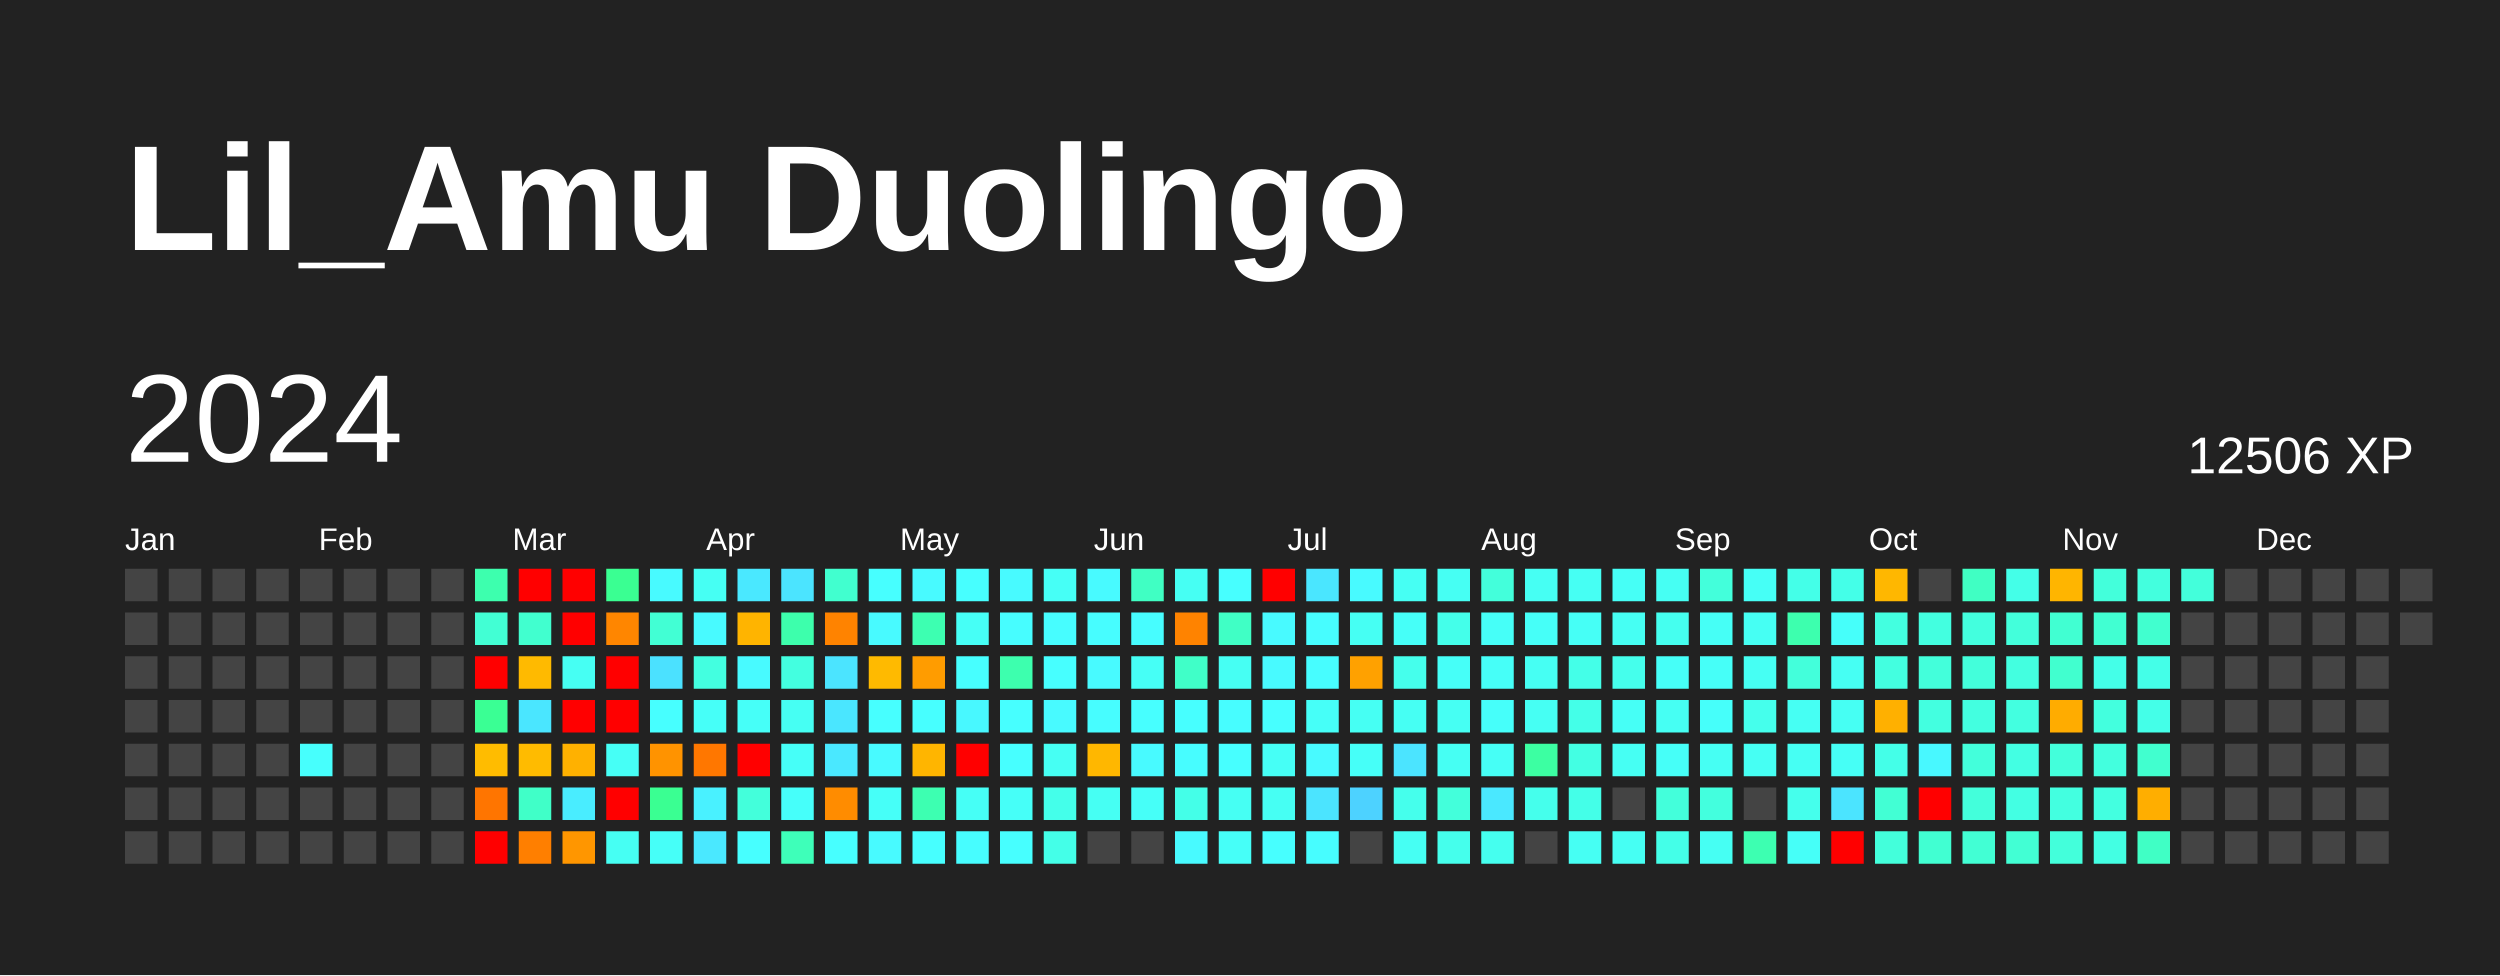
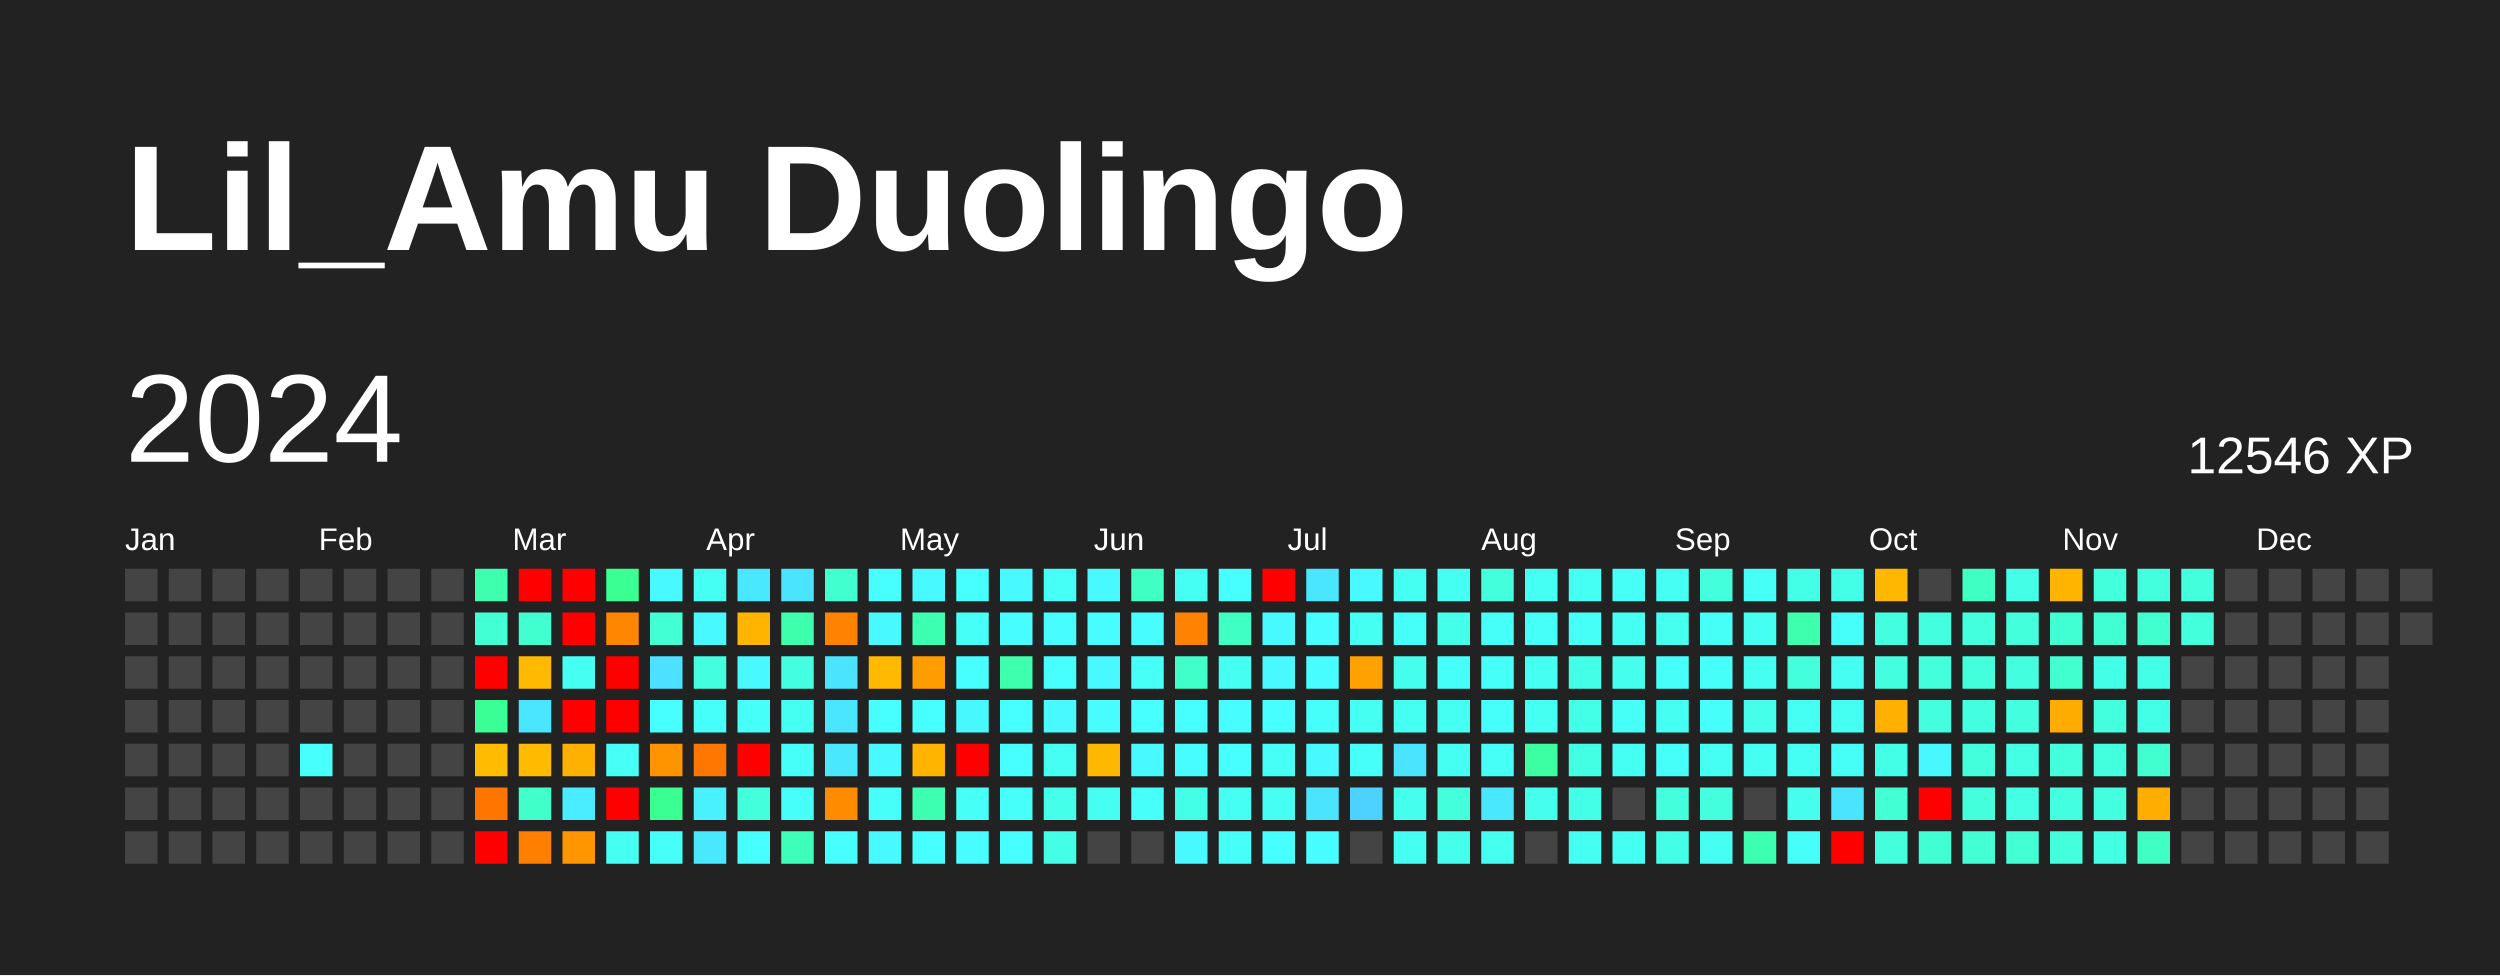
<svg xmlns="http://www.w3.org/2000/svg" baseProfile="full" height="78mm" version="1.1" viewBox="0,0,200,78" width="200mm">
  <defs />
  <rect fill="#222222" height="78" width="200" x="0" y="0" />
  <text fill="#FFFFFF" style="font-size:12px; font-family:Arial; font-weight:bold;" x="10" y="20">Lil_Amu Duolingo</text>
  <text dominant-baseline="hanging" fill="#FFFFFF" style="font-size:10.0px; font-family:Arial;" x="10" y="30">2024</text>
-   <text dominant-baseline="hanging" fill="#FFFFFF" style="font-size:4.125px; font-family:Arial;" x="175" y="35">12506 XP</text>
+   <text dominant-baseline="hanging" fill="#FFFFFF" style="font-size:4.125px; font-family:Arial;" x="175" y="35">12546 XP</text>
  <text fill="#FFFFFF" style="font-size:2.5px; font-family:Arial" x="10.0" y="44">Jan</text>
  <text fill="#FFFFFF" style="font-size:2.5px; font-family:Arial" x="25.5" y="44">Feb</text>
  <text fill="#FFFFFF" style="font-size:2.5px; font-family:Arial" x="41.0" y="44">Mar</text>
  <text fill="#FFFFFF" style="font-size:2.5px; font-family:Arial" x="56.5" y="44">Apr</text>
  <text fill="#FFFFFF" style="font-size:2.5px; font-family:Arial" x="72.0" y="44">May</text>
  <text fill="#FFFFFF" style="font-size:2.5px; font-family:Arial" x="87.5" y="44">Jun</text>
  <text fill="#FFFFFF" style="font-size:2.5px; font-family:Arial" x="103.0" y="44">Jul</text>
  <text fill="#FFFFFF" style="font-size:2.5px; font-family:Arial" x="118.5" y="44">Aug</text>
  <text fill="#FFFFFF" style="font-size:2.5px; font-family:Arial" x="134.0" y="44">Sep</text>
  <text fill="#FFFFFF" style="font-size:2.5px; font-family:Arial" x="149.5" y="44">Oct</text>
  <text fill="#FFFFFF" style="font-size:2.5px; font-family:Arial" x="165.0" y="44">Nov</text>
  <text fill="#FFFFFF" style="font-size:2.5px; font-family:Arial" x="180.5" y="44">Dec</text>
  <rect fill="#444444" height="2.6" width="2.6" x="10.0" y="45.5" />
  <rect fill="#444444" height="2.6" width="2.6" x="10.0" y="49.0" />
  <rect fill="#444444" height="2.6" width="2.6" x="10.0" y="52.5" />
  <rect fill="#444444" height="2.6" width="2.6" x="10.0" y="56.0" />
  <rect fill="#444444" height="2.6" width="2.6" x="10.0" y="59.5" />
  <rect fill="#444444" height="2.6" width="2.6" x="10.0" y="63.0" />
  <rect fill="#444444" height="2.6" width="2.6" x="10.0" y="66.5" />
  <rect fill="#444444" height="2.6" width="2.6" x="13.5" y="45.5" />
  <rect fill="#444444" height="2.6" width="2.6" x="13.5" y="49.0" />
  <rect fill="#444444" height="2.6" width="2.6" x="13.5" y="52.5" />
  <rect fill="#444444" height="2.6" width="2.6" x="13.5" y="56.0" />
  <rect fill="#444444" height="2.6" width="2.6" x="13.5" y="59.5" />
  <rect fill="#444444" height="2.6" width="2.6" x="13.5" y="63.0" />
  <rect fill="#444444" height="2.6" width="2.6" x="13.5" y="66.5" />
  <rect fill="#444444" height="2.6" width="2.6" x="17.0" y="45.5" />
  <rect fill="#444444" height="2.6" width="2.6" x="17.0" y="49.0" />
  <rect fill="#444444" height="2.6" width="2.6" x="17.0" y="52.5" />
  <rect fill="#444444" height="2.6" width="2.6" x="17.0" y="56.0" />
  <rect fill="#444444" height="2.6" width="2.6" x="17.0" y="59.5" />
  <rect fill="#444444" height="2.6" width="2.6" x="17.0" y="63.0" />
  <rect fill="#444444" height="2.6" width="2.6" x="17.0" y="66.5" />
  <rect fill="#444444" height="2.6" width="2.6" x="20.5" y="45.5" />
  <rect fill="#444444" height="2.6" width="2.6" x="20.5" y="49.0" />
  <rect fill="#444444" height="2.6" width="2.6" x="20.5" y="52.5" />
  <rect fill="#444444" height="2.6" width="2.6" x="20.5" y="56.0" />
  <rect fill="#444444" height="2.6" width="2.6" x="20.5" y="59.5" />
  <rect fill="#444444" height="2.6" width="2.6" x="20.5" y="63.0" />
  <rect fill="#444444" height="2.6" width="2.6" x="20.5" y="66.5" />
  <rect fill="#444444" height="2.6" width="2.6" x="24.0" y="45.5" />
  <rect fill="#444444" height="2.6" width="2.6" x="24.0" y="49.0" />
  <rect fill="#444444" height="2.6" width="2.6" x="24.0" y="52.5" />
  <rect fill="#444444" height="2.6" width="2.6" x="24.0" y="56.0" />
  <rect fill="#47fffd" height="2.6" width="2.6" x="24.0" y="59.5" />
  <rect fill="#444444" height="2.6" width="2.6" x="24.0" y="63.0" />
  <rect fill="#444444" height="2.6" width="2.6" x="24.0" y="66.5" />
  <rect fill="#444444" height="2.6" width="2.6" x="27.5" y="45.5" />
  <rect fill="#444444" height="2.6" width="2.6" x="27.5" y="49.0" />
  <rect fill="#444444" height="2.6" width="2.6" x="27.5" y="52.5" />
  <rect fill="#444444" height="2.6" width="2.6" x="27.5" y="56.0" />
  <rect fill="#444444" height="2.6" width="2.6" x="27.5" y="59.5" />
  <rect fill="#444444" height="2.6" width="2.6" x="27.5" y="63.0" />
  <rect fill="#444444" height="2.6" width="2.6" x="27.5" y="66.5" />
  <rect fill="#444444" height="2.6" width="2.6" x="31.0" y="45.5" />
  <rect fill="#444444" height="2.6" width="2.6" x="31.0" y="49.0" />
  <rect fill="#444444" height="2.6" width="2.6" x="31.0" y="52.5" />
  <rect fill="#444444" height="2.6" width="2.6" x="31.0" y="56.0" />
  <rect fill="#444444" height="2.6" width="2.6" x="31.0" y="59.5" />
  <rect fill="#444444" height="2.6" width="2.6" x="31.0" y="63.0" />
  <rect fill="#444444" height="2.6" width="2.6" x="31.0" y="66.5" />
  <rect fill="#444444" height="2.6" width="2.6" x="34.5" y="45.5" />
  <rect fill="#444444" height="2.6" width="2.6" x="34.5" y="49.0" />
  <rect fill="#444444" height="2.6" width="2.6" x="34.5" y="52.5" />
  <rect fill="#444444" height="2.6" width="2.6" x="34.5" y="56.0" />
  <rect fill="#444444" height="2.6" width="2.6" x="34.5" y="59.5" />
  <rect fill="#444444" height="2.6" width="2.6" x="34.5" y="63.0" />
  <rect fill="#444444" height="2.6" width="2.6" x="34.5" y="66.5" />
  <rect fill="#3dffae" height="2.6" width="2.6" x="38.0" y="45.5" />
  <rect fill="#42ffd4" height="2.6" width="2.6" x="38.0" y="49.0" />
  <rect fill="red" height="2.6" width="2.6" x="38.0" y="52.5" />
  <rect fill="#3aff94" height="2.6" width="2.6" x="38.0" y="56.0" />
  <rect fill="#ffbc00" height="2.6" width="2.6" x="38.0" y="59.5" />
  <rect fill="#ff7500" height="2.6" width="2.6" x="38.0" y="63.0" />
  <rect fill="red" height="2.6" width="2.6" x="38.0" y="66.5" />
  <rect fill="red" height="2.6" width="2.6" x="41.5" y="45.5" />
  <rect fill="#41ffcf" height="2.6" width="2.6" x="41.5" y="49.0" />
  <rect fill="#ffba00" height="2.6" width="2.6" x="41.5" y="52.5" />
  <rect fill="#4ae6ff" height="2.6" width="2.6" x="41.5" y="56.0" />
  <rect fill="#ffbb00" height="2.6" width="2.6" x="41.5" y="59.5" />
  <rect fill="#40ffc8" height="2.6" width="2.6" x="41.5" y="63.0" />
  <rect fill="#ff7f00" height="2.6" width="2.6" x="41.5" y="66.5" />
  <rect fill="red" height="2.6" width="2.6" x="45.0" y="45.5" />
  <rect fill="red" height="2.6" width="2.6" x="45.0" y="49.0" />
  <rect fill="#46fff3" height="2.6" width="2.6" x="45.0" y="52.5" />
  <rect fill="red" height="2.6" width="2.6" x="45.0" y="56.0" />
  <rect fill="#ffb100" height="2.6" width="2.6" x="45.0" y="59.5" />
  <rect fill="#49edff" height="2.6" width="2.6" x="45.0" y="63.0" />
  <rect fill="#ff9600" height="2.6" width="2.6" x="45.0" y="66.5" />
  <rect fill="#3aff92" height="2.6" width="2.6" x="48.5" y="45.5" />
  <rect fill="#ff8600" height="2.6" width="2.6" x="48.5" y="49.0" />
  <rect fill="red" height="2.6" width="2.6" x="48.5" y="52.5" />
  <rect fill="red" height="2.6" width="2.6" x="48.5" y="56.0" />
  <rect fill="#46fff6" height="2.6" width="2.6" x="48.5" y="59.5" />
  <rect fill="red" height="2.6" width="2.6" x="48.5" y="63.0" />
  <rect fill="#46fff3" height="2.6" width="2.6" x="48.5" y="66.5" />
  <rect fill="#48faff" height="2.6" width="2.6" x="52.0" y="45.5" />
  <rect fill="#42ffd4" height="2.6" width="2.6" x="52.0" y="49.0" />
  <rect fill="#4be1ff" height="2.6" width="2.6" x="52.0" y="52.5" />
  <rect fill="#47ffff" height="2.6" width="2.6" x="52.0" y="56.0" />
  <rect fill="#ff9300" height="2.6" width="2.6" x="52.0" y="59.5" />
  <rect fill="#3aff92" height="2.6" width="2.6" x="52.0" y="63.0" />
  <rect fill="#46fff8" height="2.6" width="2.6" x="52.0" y="66.5" />
  <rect fill="#46fff3" height="2.6" width="2.6" x="55.5" y="45.5" />
  <rect fill="#48faff" height="2.6" width="2.6" x="55.5" y="49.0" />
  <rect fill="#43ffe0" height="2.6" width="2.6" x="55.5" y="52.5" />
  <rect fill="#46fff8" height="2.6" width="2.6" x="55.5" y="56.0" />
  <rect fill="#ff7700" height="2.6" width="2.6" x="55.5" y="59.5" />
  <rect fill="#49f1ff" height="2.6" width="2.6" x="55.5" y="63.0" />
  <rect fill="#4ae8ff" height="2.6" width="2.6" x="55.5" y="66.5" />
  <rect fill="#4ae8ff" height="2.6" width="2.6" x="59.0" y="45.5" />
  <rect fill="#ffb400" height="2.6" width="2.6" x="59.0" y="49.0" />
  <rect fill="#48faff" height="2.6" width="2.6" x="59.0" y="52.5" />
  <rect fill="#46fff8" height="2.6" width="2.6" x="59.0" y="56.0" />
  <rect fill="red" height="2.6" width="2.6" x="59.0" y="59.5" />
  <rect fill="#43ffdb" height="2.6" width="2.6" x="59.0" y="63.0" />
  <rect fill="#47ffff" height="2.6" width="2.6" x="59.0" y="66.5" />
  <rect fill="#4be4ff" height="2.6" width="2.6" x="62.5" y="45.5" />
  <rect fill="#3dffac" height="2.6" width="2.6" x="62.5" y="49.0" />
  <rect fill="#43ffe0" height="2.6" width="2.6" x="62.5" y="52.5" />
  <rect fill="#46fff3" height="2.6" width="2.6" x="62.5" y="56.0" />
  <rect fill="#46fff8" height="2.6" width="2.6" x="62.5" y="59.5" />
  <rect fill="#46fffa" height="2.6" width="2.6" x="62.5" y="63.0" />
  <rect fill="#3effb9" height="2.6" width="2.6" x="62.5" y="66.5" />
  <rect fill="#41ffcf" height="2.6" width="2.6" x="66.0" y="45.5" />
  <rect fill="#ff8300" height="2.6" width="2.6" x="66.0" y="49.0" />
  <rect fill="#4be4ff" height="2.6" width="2.6" x="66.0" y="52.5" />
  <rect fill="#4ae6ff" height="2.6" width="2.6" x="66.0" y="56.0" />
  <rect fill="#4ae8ff" height="2.6" width="2.6" x="66.0" y="59.5" />
  <rect fill="#ff8c00" height="2.6" width="2.6" x="66.0" y="63.0" />
  <rect fill="#47ffff" height="2.6" width="2.6" x="66.0" y="66.5" />
  <rect fill="#47ffff" height="2.6" width="2.6" x="69.5" y="45.5" />
  <rect fill="#48faff" height="2.6" width="2.6" x="69.5" y="49.0" />
  <rect fill="#ffba00" height="2.6" width="2.6" x="69.5" y="52.5" />
  <rect fill="#47ffff" height="2.6" width="2.6" x="69.5" y="56.0" />
  <rect fill="#48faff" height="2.6" width="2.6" x="69.5" y="59.5" />
  <rect fill="#46fff8" height="2.6" width="2.6" x="69.5" y="63.0" />
  <rect fill="#48faff" height="2.6" width="2.6" x="69.5" y="66.5" />
  <rect fill="#48faff" height="2.6" width="2.6" x="73.0" y="45.5" />
  <rect fill="#3dffb1" height="2.6" width="2.6" x="73.0" y="49.0" />
  <rect fill="#ff9c00" height="2.6" width="2.6" x="73.0" y="52.5" />
  <rect fill="#47ffff" height="2.6" width="2.6" x="73.0" y="56.0" />
  <rect fill="#ffb500" height="2.6" width="2.6" x="73.0" y="59.5" />
  <rect fill="#3dffb1" height="2.6" width="2.6" x="73.0" y="63.0" />
  <rect fill="#47ffff" height="2.6" width="2.6" x="73.0" y="66.5" />
  <rect fill="#47ffff" height="2.6" width="2.6" x="76.5" y="45.5" />
  <rect fill="#46fff6" height="2.6" width="2.6" x="76.5" y="49.0" />
  <rect fill="#47ffff" height="2.6" width="2.6" x="76.5" y="52.5" />
  <rect fill="#48f8ff" height="2.6" width="2.6" x="76.5" y="56.0" />
  <rect fill="red" height="2.6" width="2.6" x="76.5" y="59.5" />
  <rect fill="#46fff6" height="2.6" width="2.6" x="76.5" y="63.0" />
  <rect fill="#47fdff" height="2.6" width="2.6" x="76.5" y="66.5" />
  <rect fill="#48faff" height="2.6" width="2.6" x="80.0" y="45.5" />
  <rect fill="#47fdff" height="2.6" width="2.6" x="80.0" y="49.0" />
  <rect fill="#3dffae" height="2.6" width="2.6" x="80.0" y="52.5" />
  <rect fill="#47ffff" height="2.6" width="2.6" x="80.0" y="56.0" />
  <rect fill="#47ffff" height="2.6" width="2.6" x="80.0" y="59.5" />
  <rect fill="#46fff8" height="2.6" width="2.6" x="80.0" y="63.0" />
  <rect fill="#47ffff" height="2.6" width="2.6" x="80.0" y="66.5" />
  <rect fill="#46fff6" height="2.6" width="2.6" x="83.5" y="45.5" />
  <rect fill="#47fdff" height="2.6" width="2.6" x="83.5" y="49.0" />
  <rect fill="#47ffff" height="2.6" width="2.6" x="83.5" y="52.5" />
  <rect fill="#48faff" height="2.6" width="2.6" x="83.5" y="56.0" />
  <rect fill="#46fff3" height="2.6" width="2.6" x="83.5" y="59.5" />
  <rect fill="#44ffea" height="2.6" width="2.6" x="83.5" y="63.0" />
  <rect fill="#44ffe8" height="2.6" width="2.6" x="83.5" y="66.5" />
  <rect fill="#48faff" height="2.6" width="2.6" x="87.0" y="45.5" />
  <rect fill="#47fdff" height="2.6" width="2.6" x="87.0" y="49.0" />
  <rect fill="#48faff" height="2.6" width="2.6" x="87.0" y="52.5" />
  <rect fill="#47fdff" height="2.6" width="2.6" x="87.0" y="56.0" />
  <rect fill="#ffb700" height="2.6" width="2.6" x="87.0" y="59.5" />
  <rect fill="#46fff3" height="2.6" width="2.6" x="87.0" y="63.0" />
  <rect fill="#444444" height="2.6" width="2.6" x="87.0" y="66.5" />
  <rect fill="#40ffc3" height="2.6" width="2.6" x="90.5" y="45.5" />
  <rect fill="#47fdff" height="2.6" width="2.6" x="90.5" y="49.0" />
  <rect fill="#46fff6" height="2.6" width="2.6" x="90.5" y="52.5" />
  <rect fill="#47ffff" height="2.6" width="2.6" x="90.5" y="56.0" />
  <rect fill="#48faff" height="2.6" width="2.6" x="90.5" y="59.5" />
  <rect fill="#46fff8" height="2.6" width="2.6" x="90.5" y="63.0" />
  <rect fill="#444444" height="2.6" width="2.6" x="90.5" y="66.5" />
  <rect fill="#46fff3" height="2.6" width="2.6" x="94.0" y="45.5" />
  <rect fill="#ff8300" height="2.6" width="2.6" x="94.0" y="49.0" />
  <rect fill="#40ffc8" height="2.6" width="2.6" x="94.0" y="52.5" />
  <rect fill="#47ffff" height="2.6" width="2.6" x="94.0" y="56.0" />
  <rect fill="#47fdff" height="2.6" width="2.6" x="94.0" y="59.5" />
  <rect fill="#44ffe8" height="2.6" width="2.6" x="94.0" y="63.0" />
  <rect fill="#48faff" height="2.6" width="2.6" x="94.0" y="66.5" />
  <rect fill="#47ffff" height="2.6" width="2.6" x="97.5" y="45.5" />
  <rect fill="#40ffc5" height="2.6" width="2.6" x="97.5" y="49.0" />
  <rect fill="#46fff3" height="2.6" width="2.6" x="97.5" y="52.5" />
  <rect fill="#47fdff" height="2.6" width="2.6" x="97.5" y="56.0" />
  <rect fill="#47ffff" height="2.6" width="2.6" x="97.5" y="59.5" />
  <rect fill="#46fff3" height="2.6" width="2.6" x="97.5" y="63.0" />
  <rect fill="#46fff8" height="2.6" width="2.6" x="97.5" y="66.5" />
  <rect fill="red" height="2.6" width="2.6" x="101.0" y="45.5" />
  <rect fill="#48faff" height="2.6" width="2.6" x="101.0" y="49.0" />
  <rect fill="#48faff" height="2.6" width="2.6" x="101.0" y="52.5" />
  <rect fill="#47ffff" height="2.6" width="2.6" x="101.0" y="56.0" />
  <rect fill="#46fff6" height="2.6" width="2.6" x="101.0" y="59.5" />
  <rect fill="#46fff3" height="2.6" width="2.6" x="101.0" y="63.0" />
  <rect fill="#47ffff" height="2.6" width="2.6" x="101.0" y="66.5" />
  <rect fill="#4ae6ff" height="2.6" width="2.6" x="104.5" y="45.5" />
  <rect fill="#47fdff" height="2.6" width="2.6" x="104.5" y="49.0" />
  <rect fill="#47fdff" height="2.6" width="2.6" x="104.5" y="52.5" />
  <rect fill="#46fff8" height="2.6" width="2.6" x="104.5" y="56.0" />
  <rect fill="#48faff" height="2.6" width="2.6" x="104.5" y="59.5" />
  <rect fill="#4be4ff" height="2.6" width="2.6" x="104.5" y="63.0" />
  <rect fill="#47fdff" height="2.6" width="2.6" x="104.5" y="66.5" />
  <rect fill="#48faff" height="2.6" width="2.6" x="108.0" y="45.5" />
  <rect fill="#46fff3" height="2.6" width="2.6" x="108.0" y="49.0" />
  <rect fill="#ffa100" height="2.6" width="2.6" x="108.0" y="52.5" />
  <rect fill="#46fff3" height="2.6" width="2.6" x="108.0" y="56.0" />
  <rect fill="#46fff8" height="2.6" width="2.6" x="108.0" y="59.5" />
  <rect fill="#4dd2ff" height="2.6" width="2.6" x="108.0" y="63.0" />
  <rect fill="#444444" height="2.6" width="2.6" x="108.0" y="66.5" />
  <rect fill="#46fff3" height="2.6" width="2.6" x="111.5" y="45.5" />
  <rect fill="#46fff8" height="2.6" width="2.6" x="111.5" y="49.0" />
  <rect fill="#45ffec" height="2.6" width="2.6" x="111.5" y="52.5" />
  <rect fill="#46fff3" height="2.6" width="2.6" x="111.5" y="56.0" />
  <rect fill="#4be4ff" height="2.6" width="2.6" x="111.5" y="59.5" />
  <rect fill="#45ffec" height="2.6" width="2.6" x="111.5" y="63.0" />
  <rect fill="#46fff3" height="2.6" width="2.6" x="111.5" y="66.5" />
  <rect fill="#46fff3" height="2.6" width="2.6" x="115.0" y="45.5" />
  <rect fill="#44ffea" height="2.6" width="2.6" x="115.0" y="49.0" />
  <rect fill="#46fff8" height="2.6" width="2.6" x="115.0" y="52.5" />
  <rect fill="#46fff3" height="2.6" width="2.6" x="115.0" y="56.0" />
  <rect fill="#46fff3" height="2.6" width="2.6" x="115.0" y="59.5" />
  <rect fill="#43ffdb" height="2.6" width="2.6" x="115.0" y="63.0" />
  <rect fill="#45ffec" height="2.6" width="2.6" x="115.0" y="66.5" />
  <rect fill="#43ffdb" height="2.6" width="2.6" x="118.5" y="45.5" />
  <rect fill="#46fff8" height="2.6" width="2.6" x="118.5" y="49.0" />
  <rect fill="#46fff8" height="2.6" width="2.6" x="118.5" y="52.5" />
  <rect fill="#46fffa" height="2.6" width="2.6" x="118.5" y="56.0" />
  <rect fill="#46fff6" height="2.6" width="2.6" x="118.5" y="59.5" />
  <rect fill="#4ae8ff" height="2.6" width="2.6" x="118.5" y="63.0" />
  <rect fill="#45ffef" height="2.6" width="2.6" x="118.5" y="66.5" />
  <rect fill="#46fff3" height="2.6" width="2.6" x="122.0" y="45.5" />
  <rect fill="#46fff8" height="2.6" width="2.6" x="122.0" y="49.0" />
  <rect fill="#46fff3" height="2.6" width="2.6" x="122.0" y="52.5" />
  <rect fill="#46fff3" height="2.6" width="2.6" x="122.0" y="56.0" />
  <rect fill="#3cffa2" height="2.6" width="2.6" x="122.0" y="59.5" />
  <rect fill="#45ffec" height="2.6" width="2.6" x="122.0" y="63.0" />
  <rect fill="#444444" height="2.6" width="2.6" x="122.0" y="66.5" />
  <rect fill="#46fff3" height="2.6" width="2.6" x="125.5" y="45.5" />
  <rect fill="#46fff6" height="2.6" width="2.6" x="125.5" y="49.0" />
  <rect fill="#44ffe8" height="2.6" width="2.6" x="125.5" y="52.5" />
  <rect fill="#44ffe8" height="2.6" width="2.6" x="125.5" y="56.0" />
  <rect fill="#43ffe3" height="2.6" width="2.6" x="125.5" y="59.5" />
  <rect fill="#44ffe8" height="2.6" width="2.6" x="125.5" y="63.0" />
  <rect fill="#46fff3" height="2.6" width="2.6" x="125.5" y="66.5" />
  <rect fill="#46fff6" height="2.6" width="2.6" x="129.0" y="45.5" />
  <rect fill="#46fff3" height="2.6" width="2.6" x="129.0" y="49.0" />
  <rect fill="#45ffec" height="2.6" width="2.6" x="129.0" y="52.5" />
  <rect fill="#46fff6" height="2.6" width="2.6" x="129.0" y="56.0" />
  <rect fill="#46fff3" height="2.6" width="2.6" x="129.0" y="59.5" />
  <rect fill="#444444" height="2.6" width="2.6" x="129.0" y="63.0" />
  <rect fill="#46fff3" height="2.6" width="2.6" x="129.0" y="66.5" />
  <rect fill="#46fff3" height="2.6" width="2.6" x="132.5" y="45.5" />
  <rect fill="#45ffef" height="2.6" width="2.6" x="132.5" y="49.0" />
  <rect fill="#46fff8" height="2.6" width="2.6" x="132.5" y="52.5" />
  <rect fill="#46fff3" height="2.6" width="2.6" x="132.5" y="56.0" />
  <rect fill="#46fff8" height="2.6" width="2.6" x="132.5" y="59.5" />
  <rect fill="#43ffdb" height="2.6" width="2.6" x="132.5" y="63.0" />
  <rect fill="#44ffe8" height="2.6" width="2.6" x="132.5" y="66.5" />
  <rect fill="#43ffdb" height="2.6" width="2.6" x="136.0" y="45.5" />
  <rect fill="#46fff6" height="2.6" width="2.6" x="136.0" y="49.0" />
  <rect fill="#46fff8" height="2.6" width="2.6" x="136.0" y="52.5" />
  <rect fill="#46fffa" height="2.6" width="2.6" x="136.0" y="56.0" />
  <rect fill="#46fff3" height="2.6" width="2.6" x="136.0" y="59.5" />
  <rect fill="#43ffde" height="2.6" width="2.6" x="136.0" y="63.0" />
  <rect fill="#46fff3" height="2.6" width="2.6" x="136.0" y="66.5" />
  <rect fill="#46fff6" height="2.6" width="2.6" x="139.5" y="45.5" />
  <rect fill="#46fff3" height="2.6" width="2.6" x="139.5" y="49.0" />
  <rect fill="#46fff3" height="2.6" width="2.6" x="139.5" y="52.5" />
  <rect fill="#45ffec" height="2.6" width="2.6" x="139.5" y="56.0" />
  <rect fill="#46fff3" height="2.6" width="2.6" x="139.5" y="59.5" />
  <rect fill="#444444" height="2.6" width="2.6" x="139.5" y="63.0" />
  <rect fill="#3dffb1" height="2.6" width="2.6" x="139.5" y="66.5" />
  <rect fill="#44ffe8" height="2.6" width="2.6" x="143.0" y="45.5" />
  <rect fill="#3dffae" height="2.6" width="2.6" x="143.0" y="49.0" />
  <rect fill="#43ffdb" height="2.6" width="2.6" x="143.0" y="52.5" />
  <rect fill="#46fff3" height="2.6" width="2.6" x="143.0" y="56.0" />
  <rect fill="#46fff3" height="2.6" width="2.6" x="143.0" y="59.5" />
  <rect fill="#45ffec" height="2.6" width="2.6" x="143.0" y="63.0" />
  <rect fill="#46fff8" height="2.6" width="2.6" x="143.0" y="66.5" />
  <rect fill="#44ffe8" height="2.6" width="2.6" x="146.5" y="45.5" />
  <rect fill="#46fffa" height="2.6" width="2.6" x="146.5" y="49.0" />
  <rect fill="#46fff3" height="2.6" width="2.6" x="146.5" y="52.5" />
  <rect fill="#46fff3" height="2.6" width="2.6" x="146.5" y="56.0" />
  <rect fill="#46fff6" height="2.6" width="2.6" x="146.5" y="59.5" />
  <rect fill="#4be4ff" height="2.6" width="2.6" x="146.5" y="63.0" />
  <rect fill="red" height="2.6" width="2.6" x="146.5" y="66.5" />
  <rect fill="#ffb700" height="2.6" width="2.6" x="150.0" y="45.5" />
  <rect fill="#43ffe0" height="2.6" width="2.6" x="150.0" y="49.0" />
  <rect fill="#43ffe0" height="2.6" width="2.6" x="150.0" y="52.5" />
  <rect fill="#ffb000" height="2.6" width="2.6" x="150.0" y="56.0" />
  <rect fill="#44ffe8" height="2.6" width="2.6" x="150.0" y="59.5" />
  <rect fill="#42ffd4" height="2.6" width="2.6" x="150.0" y="63.0" />
  <rect fill="#43ffdb" height="2.6" width="2.6" x="150.0" y="66.5" />
  <rect fill="#444444" height="2.6" width="2.6" x="153.5" y="45.5" />
  <rect fill="#43ffe0" height="2.6" width="2.6" x="153.5" y="49.0" />
  <rect fill="#43ffdb" height="2.6" width="2.6" x="153.5" y="52.5" />
  <rect fill="#43ffe0" height="2.6" width="2.6" x="153.5" y="56.0" />
  <rect fill="#48f8ff" height="2.6" width="2.6" x="153.5" y="59.5" />
  <rect fill="red" height="2.6" width="2.6" x="153.5" y="63.0" />
  <rect fill="#41ffd2" height="2.6" width="2.6" x="153.5" y="66.5" />
  <rect fill="#40ffc3" height="2.6" width="2.6" x="157.0" y="45.5" />
  <rect fill="#43ffde" height="2.6" width="2.6" x="157.0" y="49.0" />
  <rect fill="#43ffdb" height="2.6" width="2.6" x="157.0" y="52.5" />
  <rect fill="#43ffe0" height="2.6" width="2.6" x="157.0" y="56.0" />
  <rect fill="#43ffdb" height="2.6" width="2.6" x="157.0" y="59.5" />
  <rect fill="#43ffdb" height="2.6" width="2.6" x="157.0" y="63.0" />
  <rect fill="#42ffd4" height="2.6" width="2.6" x="157.0" y="66.5" />
  <rect fill="#44ffe8" height="2.6" width="2.6" x="160.5" y="45.5" />
  <rect fill="#43ffdb" height="2.6" width="2.6" x="160.5" y="49.0" />
  <rect fill="#43ffe0" height="2.6" width="2.6" x="160.5" y="52.5" />
  <rect fill="#43ffe0" height="2.6" width="2.6" x="160.5" y="56.0" />
  <rect fill="#43ffe3" height="2.6" width="2.6" x="160.5" y="59.5" />
  <rect fill="#43ffe3" height="2.6" width="2.6" x="160.5" y="63.0" />
  <rect fill="#42ffd4" height="2.6" width="2.6" x="160.5" y="66.5" />
  <rect fill="#ffb500" height="2.6" width="2.6" x="164.0" y="45.5" />
  <rect fill="#41ffd2" height="2.6" width="2.6" x="164.0" y="49.0" />
  <rect fill="#41ffcf" height="2.6" width="2.6" x="164.0" y="52.5" />
  <rect fill="#ffac00" height="2.6" width="2.6" x="164.0" y="56.0" />
  <rect fill="#43ffdb" height="2.6" width="2.6" x="164.0" y="59.5" />
  <rect fill="#43ffe0" height="2.6" width="2.6" x="164.0" y="63.0" />
  <rect fill="#43ffdb" height="2.6" width="2.6" x="164.0" y="66.5" />
  <rect fill="#43ffdb" height="2.6" width="2.6" x="167.5" y="45.5" />
  <rect fill="#41ffd2" height="2.6" width="2.6" x="167.5" y="49.0" />
  <rect fill="#44ffe8" height="2.6" width="2.6" x="167.5" y="52.5" />
  <rect fill="#43ffde" height="2.6" width="2.6" x="167.5" y="56.0" />
  <rect fill="#43ffde" height="2.6" width="2.6" x="167.5" y="59.5" />
  <rect fill="#43ffe0" height="2.6" width="2.6" x="167.5" y="63.0" />
  <rect fill="#43ffe3" height="2.6" width="2.6" x="167.5" y="66.5" />
  <rect fill="#43ffde" height="2.6" width="2.6" x="171.0" y="45.5" />
  <rect fill="#41ffcf" height="2.6" width="2.6" x="171.0" y="49.0" />
  <rect fill="#44ffe8" height="2.6" width="2.6" x="171.0" y="52.5" />
  <rect fill="#44ffe8" height="2.6" width="2.6" x="171.0" y="56.0" />
  <rect fill="#41ffcf" height="2.6" width="2.6" x="171.0" y="59.5" />
  <rect fill="#ffae00" height="2.6" width="2.6" x="171.0" y="63.0" />
  <rect fill="#40ffc5" height="2.6" width="2.6" x="171.0" y="66.5" />
  <rect fill="#43ffdb" height="2.6" width="2.6" x="174.5" y="45.5" />
-   <rect fill="#444444" height="2.6" width="2.6" x="174.5" y="49.0" />
+   <rect fill="#43ffdb" height="2.6" width="2.6" x="174.5" y="49.0" />
  <rect fill="#444444" height="2.6" width="2.6" x="174.5" y="52.5" />
  <rect fill="#444444" height="2.6" width="2.6" x="174.5" y="56.0" />
  <rect fill="#444444" height="2.6" width="2.6" x="174.5" y="59.5" />
  <rect fill="#444444" height="2.6" width="2.6" x="174.5" y="63.0" />
  <rect fill="#444444" height="2.6" width="2.6" x="174.5" y="66.5" />
  <rect fill="#444444" height="2.6" width="2.6" x="178.0" y="45.5" />
  <rect fill="#444444" height="2.6" width="2.6" x="178.0" y="49.0" />
  <rect fill="#444444" height="2.6" width="2.6" x="178.0" y="52.5" />
  <rect fill="#444444" height="2.6" width="2.6" x="178.0" y="56.0" />
  <rect fill="#444444" height="2.6" width="2.6" x="178.0" y="59.5" />
  <rect fill="#444444" height="2.6" width="2.6" x="178.0" y="63.0" />
  <rect fill="#444444" height="2.6" width="2.6" x="178.0" y="66.5" />
  <rect fill="#444444" height="2.6" width="2.6" x="181.5" y="45.5" />
  <rect fill="#444444" height="2.6" width="2.6" x="181.5" y="49.0" />
  <rect fill="#444444" height="2.6" width="2.6" x="181.5" y="52.5" />
  <rect fill="#444444" height="2.6" width="2.6" x="181.5" y="56.0" />
  <rect fill="#444444" height="2.6" width="2.6" x="181.5" y="59.5" />
  <rect fill="#444444" height="2.6" width="2.6" x="181.5" y="63.0" />
  <rect fill="#444444" height="2.6" width="2.6" x="181.5" y="66.5" />
  <rect fill="#444444" height="2.6" width="2.6" x="185.0" y="45.5" />
  <rect fill="#444444" height="2.6" width="2.6" x="185.0" y="49.0" />
  <rect fill="#444444" height="2.6" width="2.6" x="185.0" y="52.5" />
  <rect fill="#444444" height="2.6" width="2.6" x="185.0" y="56.0" />
  <rect fill="#444444" height="2.6" width="2.6" x="185.0" y="59.5" />
  <rect fill="#444444" height="2.6" width="2.6" x="185.0" y="63.0" />
  <rect fill="#444444" height="2.6" width="2.6" x="185.0" y="66.5" />
  <rect fill="#444444" height="2.6" width="2.6" x="188.5" y="45.5" />
  <rect fill="#444444" height="2.6" width="2.6" x="188.5" y="49.0" />
  <rect fill="#444444" height="2.6" width="2.6" x="188.5" y="52.5" />
  <rect fill="#444444" height="2.6" width="2.6" x="188.5" y="56.0" />
  <rect fill="#444444" height="2.6" width="2.6" x="188.5" y="59.5" />
  <rect fill="#444444" height="2.6" width="2.6" x="188.5" y="63.0" />
  <rect fill="#444444" height="2.6" width="2.6" x="188.5" y="66.5" />
  <rect fill="#444444" height="2.6" width="2.6" x="192.0" y="45.5" />
  <rect fill="#444444" height="2.6" width="2.6" x="192.0" y="49.0" />
</svg>
